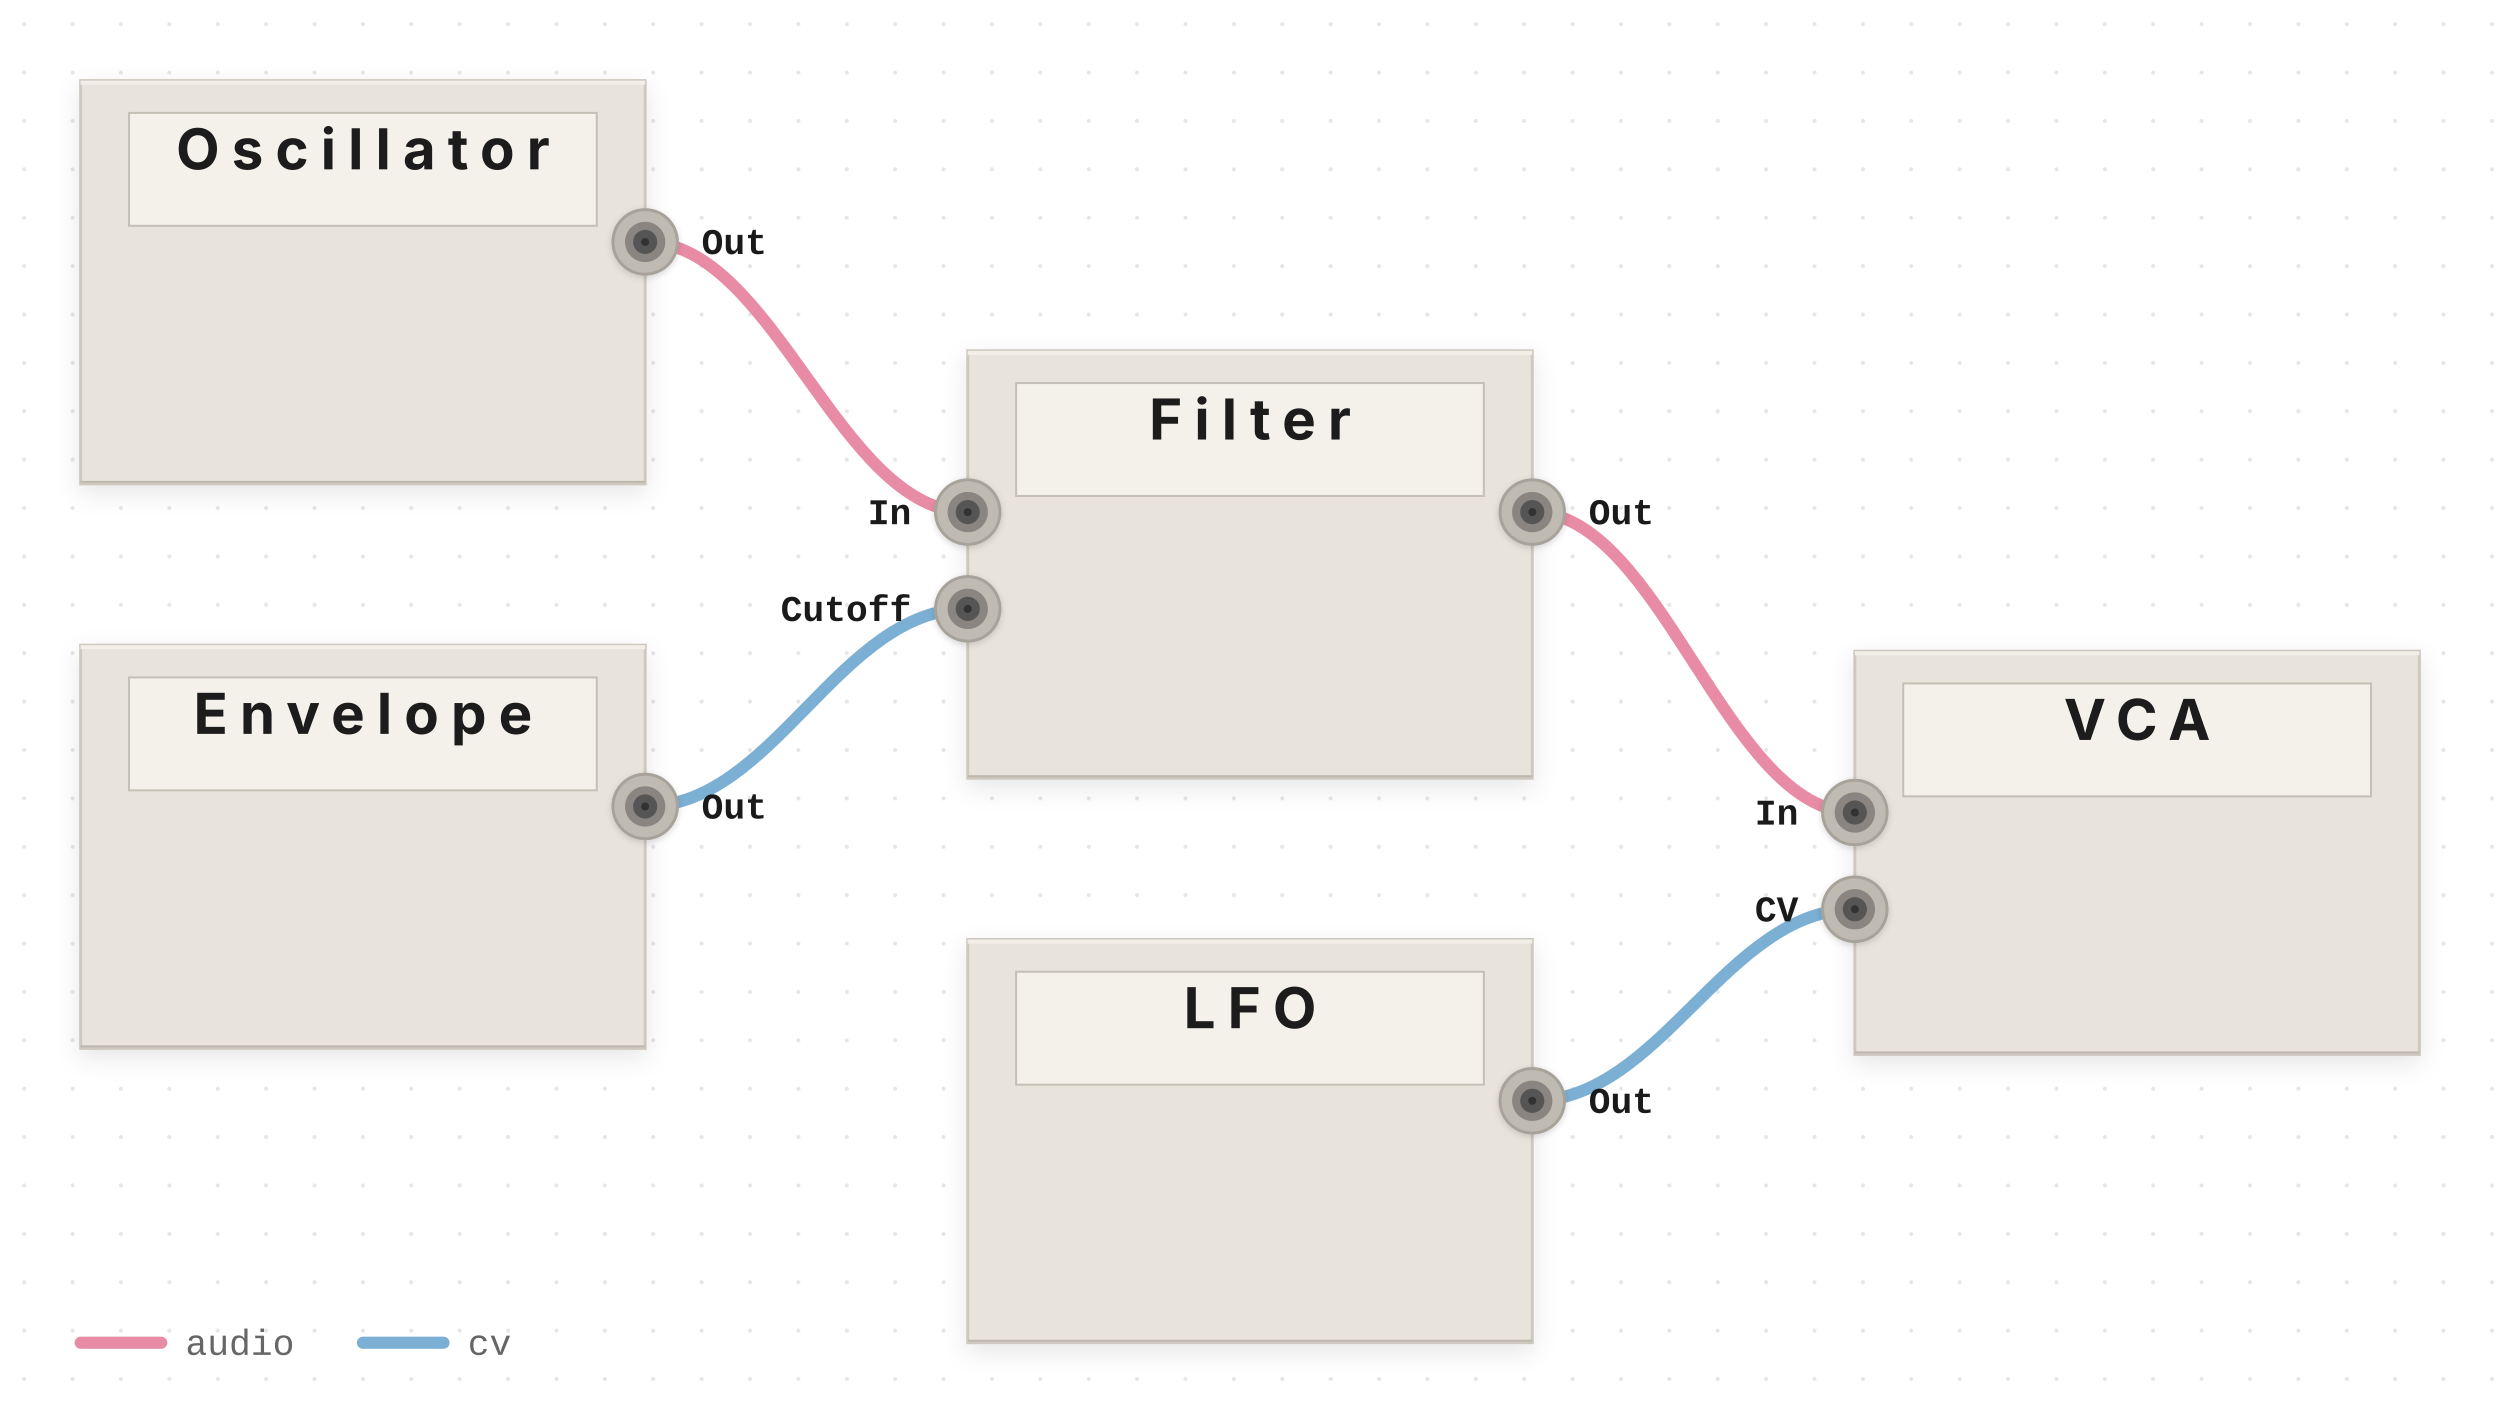
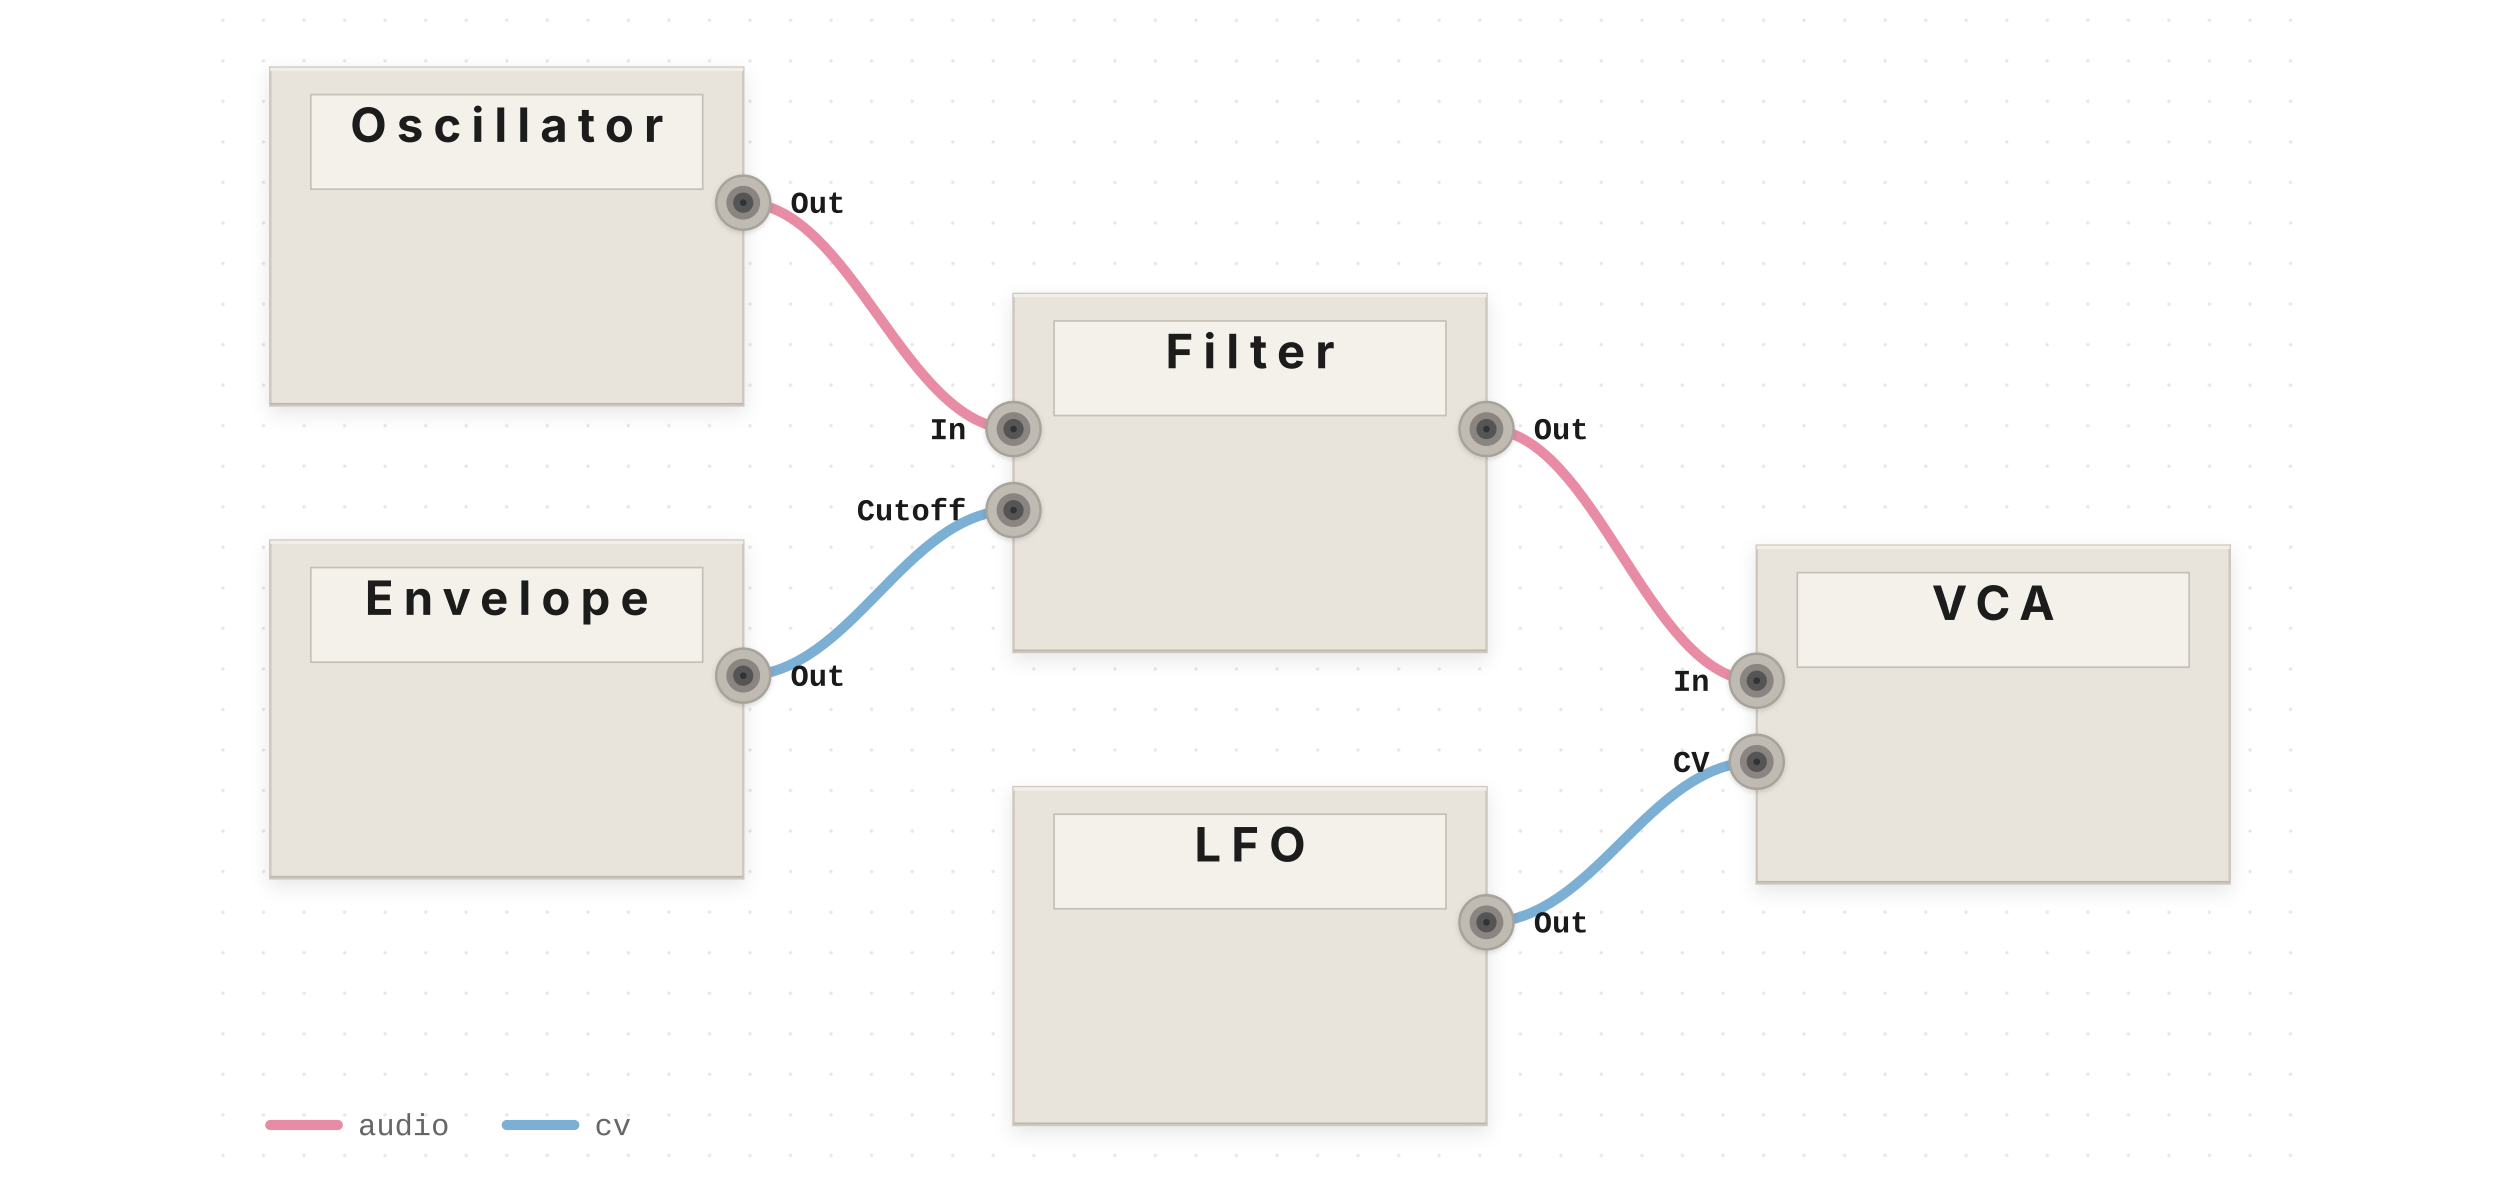
- <svg xmlns="http://www.w3.org/2000/svg" viewBox="0 0 620 353" width="100%" data-pf-min-width="620" role="img" aria-labelledby="pf-37fb0d-title pf-37fb0d-desc">
+ <svg xmlns="http://www.w3.org/2000/svg" viewBox="-60 0 740 353" width="100%" data-pf-min-width="740" role="img" aria-labelledby="pf-6fec87-title pf-6fec87-desc">
  <style>@media print { .pf-panel, .pf-jack { filter: none; } }</style>
  <defs>
-     <filter id="pf-37fb0d-panel-shadow" x="-20%" y="-20%" width="140%" height="140%">
+     <filter id="pf-6fec87-panel-shadow" x="-20%" y="-20%" width="140%" height="140%">
      <feDropShadow dx="0" dy="2" stdDeviation="3" flood-opacity="0.1" />
    </filter>
-     <filter id="pf-37fb0d-jack-shadow" x="-20%" y="-20%" width="140%" height="140%">
+     <filter id="pf-6fec87-jack-shadow" x="-20%" y="-20%" width="140%" height="140%">
      <feDropShadow dx="0" dy="0.5" stdDeviation="0.8" flood-opacity="0.15" />
    </filter>
-     <pattern id="pf-37fb0d-dots" width="12" height="12" patternUnits="userSpaceOnUse">
+     <pattern id="pf-6fec87-dots" width="12" height="12" patternUnits="userSpaceOnUse">
      <circle cx="6" cy="6" r="0.5" fill="#aaaaaa" opacity="0.3" />
    </pattern>
  </defs>
  <g class="pf-layer-bg">
-     <rect width="620" height="353" fill="url(#pf-37fb0d-dots)" />
+     <rect width="620" height="353" fill="url(#pf-6fec87-dots)" />
  </g>
  <g class="pf-layer-cables">
    <path d="M 160 60 C 192 60, 208 127, 240 127" stroke="#e88ca5" stroke-width="3" fill="none" stroke-linecap="round" stroke-linejoin="round" data-connection="conn-0" data-signal="audio" />
    <path d="M 160 200 C 192 200, 208 151, 240 151" stroke="#7bafd4" stroke-width="3" fill="none" stroke-linecap="round" stroke-linejoin="round" data-connection="conn-1" data-signal="cv" />
    <path d="M 380 127 C 412 127, 428 201.5, 460 201.5" stroke="#e88ca5" stroke-width="3" fill="none" stroke-linecap="round" stroke-linejoin="round" data-connection="conn-2" data-signal="audio" />
    <path d="M 380 273 C 412 273, 428 225.5, 460 225.5" stroke="#7bafd4" stroke-width="3" fill="none" stroke-linecap="round" stroke-linejoin="round" data-connection="conn-3" data-signal="cv" />
    <circle cx="160" cy="60" r="3.5" fill="#d47a93" />
    <circle cx="240" cy="127" r="3.5" fill="#d47a93" />
    <circle cx="160" cy="200" r="3.5" fill="#6a9ec3" />
    <circle cx="240" cy="151" r="3.5" fill="#6a9ec3" />
    <circle cx="380" cy="127" r="3.5" fill="#d47a93" />
    <circle cx="460" cy="201.5" r="3.5" fill="#d47a93" />
    <circle cx="380" cy="273" r="3.5" fill="#6a9ec3" />
    <circle cx="460" cy="225.5" r="3.5" fill="#6a9ec3" />
  </g>
  <g class="pf-layer-panels">
-     <g data-module="Oscillator" filter="url(#pf-37fb0d-panel-shadow)">
+     <g data-module="Oscillator" filter="url(#pf-6fec87-panel-shadow)">
      <rect x="20" y="20" width="140" height="100" fill="#e8e4dc" stroke="#cec8be" stroke-width="0.75" rx="0" />
      <line x1="20" y1="20.5" x2="160" y2="20.5" stroke="#f2efe8" stroke-width="1" />
      <line x1="20" y1="119.5" x2="160" y2="119.5" stroke="#bdb8ae" stroke-width="0.5" />
      <rect x="32" y="28" width="116" height="28" fill="#f4f1ea" stroke="#c5c0b6" stroke-width="0.5" />
      <text x="90" y="42" text-anchor="middle" font-family="system-ui, -apple-system, BlinkMacSystemFont, 'Segoe UI', sans-serif" font-size="14" font-weight="700" fill="#1a1a1a" letter-spacing="3">Oscillator</text>
    </g>
-     <g data-module="Filter" filter="url(#pf-37fb0d-panel-shadow)">
+     <g data-module="Filter" filter="url(#pf-6fec87-panel-shadow)">
      <rect x="240" y="87" width="140" height="106" fill="#e8e4dc" stroke="#cec8be" stroke-width="0.75" rx="0" />
      <line x1="240" y1="87.5" x2="380" y2="87.5" stroke="#f2efe8" stroke-width="1" />
      <line x1="240" y1="192.5" x2="380" y2="192.5" stroke="#bdb8ae" stroke-width="0.5" />
      <rect x="252" y="95" width="116" height="28" fill="#f4f1ea" stroke="#c5c0b6" stroke-width="0.5" />
      <text x="310" y="109" text-anchor="middle" font-family="system-ui, -apple-system, BlinkMacSystemFont, 'Segoe UI', sans-serif" font-size="14" font-weight="700" fill="#1a1a1a" letter-spacing="3">Filter</text>
    </g>
-     <g data-module="Envelope" filter="url(#pf-37fb0d-panel-shadow)">
+     <g data-module="Envelope" filter="url(#pf-6fec87-panel-shadow)">
      <rect x="20" y="160" width="140" height="100" fill="#e8e4dc" stroke="#cec8be" stroke-width="0.75" rx="0" />
      <line x1="20" y1="160.5" x2="160" y2="160.5" stroke="#f2efe8" stroke-width="1" />
      <line x1="20" y1="259.5" x2="160" y2="259.5" stroke="#bdb8ae" stroke-width="0.5" />
      <rect x="32" y="168" width="116" height="28" fill="#f4f1ea" stroke="#c5c0b6" stroke-width="0.5" />
      <text x="90" y="182" text-anchor="middle" font-family="system-ui, -apple-system, BlinkMacSystemFont, 'Segoe UI', sans-serif" font-size="14" font-weight="700" fill="#1a1a1a" letter-spacing="3">Envelope</text>
    </g>
-     <g data-module="VCA" filter="url(#pf-37fb0d-panel-shadow)">
+     <g data-module="VCA" filter="url(#pf-6fec87-panel-shadow)">
      <rect x="460" y="161.5" width="140" height="100" fill="#e8e4dc" stroke="#cec8be" stroke-width="0.75" rx="0" />
      <line x1="460" y1="162" x2="600" y2="162" stroke="#f2efe8" stroke-width="1" />
      <line x1="460" y1="261" x2="600" y2="261" stroke="#bdb8ae" stroke-width="0.5" />
      <rect x="472" y="169.5" width="116" height="28" fill="#f4f1ea" stroke="#c5c0b6" stroke-width="0.5" />
      <text x="530" y="183.5" text-anchor="middle" font-family="system-ui, -apple-system, BlinkMacSystemFont, 'Segoe UI', sans-serif" font-size="14" font-weight="700" fill="#1a1a1a" letter-spacing="3">VCA</text>
    </g>
-     <g data-module="LFO" filter="url(#pf-37fb0d-panel-shadow)">
+     <g data-module="LFO" filter="url(#pf-6fec87-panel-shadow)">
      <rect x="240" y="233" width="140" height="100" fill="#e8e4dc" stroke="#cec8be" stroke-width="0.75" rx="0" />
      <line x1="240" y1="233.5" x2="380" y2="233.5" stroke="#f2efe8" stroke-width="1" />
      <line x1="240" y1="332.5" x2="380" y2="332.5" stroke="#bdb8ae" stroke-width="0.5" />
      <rect x="252" y="241" width="116" height="28" fill="#f4f1ea" stroke="#c5c0b6" stroke-width="0.5" />
      <text x="310" y="255" text-anchor="middle" font-family="system-ui, -apple-system, BlinkMacSystemFont, 'Segoe UI', sans-serif" font-size="14" font-weight="700" fill="#1a1a1a" letter-spacing="3">LFO</text>
    </g>
  </g>
  <g class="pf-layer-params" />
  <g class="pf-layer-jacks">
-     <g data-port="oscillator.out" filter="url(#pf-37fb0d-jack-shadow)">
+     <g data-port="oscillator.out" filter="url(#pf-6fec87-jack-shadow)">
      <circle cx="160" cy="60" r="8" fill="#c0bbb2" stroke="#a8a39a" stroke-width="0.75" />
      <circle cx="160" cy="60" r="5" fill="#8a8580" />
      <circle cx="160" cy="60" r="3" fill="#555555" />
      <circle cx="160" cy="60" r="1" fill="#333333" />
    </g>
-     <g data-port="filter.in" filter="url(#pf-37fb0d-jack-shadow)">
+     <g data-port="filter.in" filter="url(#pf-6fec87-jack-shadow)">
      <circle cx="240" cy="127" r="8" fill="#c0bbb2" stroke="#a8a39a" stroke-width="0.75" />
      <circle cx="240" cy="127" r="5" fill="#8a8580" />
      <circle cx="240" cy="127" r="3" fill="#555555" />
      <circle cx="240" cy="127" r="1" fill="#333333" />
    </g>
-     <g data-port="filter.cutoff" filter="url(#pf-37fb0d-jack-shadow)">
+     <g data-port="filter.cutoff" filter="url(#pf-6fec87-jack-shadow)">
      <circle cx="240" cy="151" r="8" fill="#c0bbb2" stroke="#a8a39a" stroke-width="0.75" />
      <circle cx="240" cy="151" r="5" fill="#8a8580" />
      <circle cx="240" cy="151" r="3" fill="#555555" />
      <circle cx="240" cy="151" r="1" fill="#333333" />
    </g>
-     <g data-port="filter.out" filter="url(#pf-37fb0d-jack-shadow)">
+     <g data-port="filter.out" filter="url(#pf-6fec87-jack-shadow)">
      <circle cx="380" cy="127" r="8" fill="#c0bbb2" stroke="#a8a39a" stroke-width="0.75" />
      <circle cx="380" cy="127" r="5" fill="#8a8580" />
      <circle cx="380" cy="127" r="3" fill="#555555" />
      <circle cx="380" cy="127" r="1" fill="#333333" />
    </g>
-     <g data-port="envelope.out" filter="url(#pf-37fb0d-jack-shadow)">
+     <g data-port="envelope.out" filter="url(#pf-6fec87-jack-shadow)">
      <circle cx="160" cy="200" r="8" fill="#c0bbb2" stroke="#a8a39a" stroke-width="0.75" />
      <circle cx="160" cy="200" r="5" fill="#8a8580" />
      <circle cx="160" cy="200" r="3" fill="#555555" />
      <circle cx="160" cy="200" r="1" fill="#333333" />
    </g>
-     <g data-port="vca.in" filter="url(#pf-37fb0d-jack-shadow)">
+     <g data-port="vca.in" filter="url(#pf-6fec87-jack-shadow)">
      <circle cx="460" cy="201.5" r="8" fill="#c0bbb2" stroke="#a8a39a" stroke-width="0.75" />
      <circle cx="460" cy="201.5" r="5" fill="#8a8580" />
      <circle cx="460" cy="201.5" r="3" fill="#555555" />
      <circle cx="460" cy="201.5" r="1" fill="#333333" />
    </g>
-     <g data-port="vca.cv" filter="url(#pf-37fb0d-jack-shadow)">
+     <g data-port="vca.cv" filter="url(#pf-6fec87-jack-shadow)">
      <circle cx="460" cy="225.5" r="8" fill="#c0bbb2" stroke="#a8a39a" stroke-width="0.75" />
      <circle cx="460" cy="225.5" r="5" fill="#8a8580" />
      <circle cx="460" cy="225.5" r="3" fill="#555555" />
      <circle cx="460" cy="225.5" r="1" fill="#333333" />
    </g>
-     <g data-port="lfo.out" filter="url(#pf-37fb0d-jack-shadow)">
+     <g data-port="lfo.out" filter="url(#pf-6fec87-jack-shadow)">
      <circle cx="380" cy="273" r="8" fill="#c0bbb2" stroke="#a8a39a" stroke-width="0.75" />
      <circle cx="380" cy="273" r="5" fill="#8a8580" />
      <circle cx="380" cy="273" r="3" fill="#555555" />
      <circle cx="380" cy="273" r="1" fill="#333333" />
    </g>
  </g>
  <g class="pf-layer-labels">
    <text x="174" y="63" font-family="'SF Mono', 'Fira Code', Consolas, 'Courier New', monospace" font-size="9" fill="#1a1a1a" font-weight="600" text-anchor="start">Out</text>
    <text x="226" y="130" font-family="'SF Mono', 'Fira Code', Consolas, 'Courier New', monospace" font-size="9" fill="#1a1a1a" font-weight="600" text-anchor="end">In</text>
    <text x="226" y="154" font-family="'SF Mono', 'Fira Code', Consolas, 'Courier New', monospace" font-size="9" fill="#1a1a1a" font-weight="600" text-anchor="end">Cutoff</text>
    <text x="394" y="130" font-family="'SF Mono', 'Fira Code', Consolas, 'Courier New', monospace" font-size="9" fill="#1a1a1a" font-weight="600" text-anchor="start">Out</text>
    <text x="174" y="203" font-family="'SF Mono', 'Fira Code', Consolas, 'Courier New', monospace" font-size="9" fill="#1a1a1a" font-weight="600" text-anchor="start">Out</text>
    <text x="446" y="204.5" font-family="'SF Mono', 'Fira Code', Consolas, 'Courier New', monospace" font-size="9" fill="#1a1a1a" font-weight="600" text-anchor="end">In</text>
    <text x="446" y="228.5" font-family="'SF Mono', 'Fira Code', Consolas, 'Courier New', monospace" font-size="9" fill="#1a1a1a" font-weight="600" text-anchor="end">CV</text>
    <text x="394" y="276" font-family="'SF Mono', 'Fira Code', Consolas, 'Courier New', monospace" font-size="9" fill="#1a1a1a" font-weight="600" text-anchor="start">Out</text>
  </g>
  <g class="pf-layer-annotations" />
  <g class="pf-layer-legend">
    <g transform="translate(20, 333)">
      <line x1="0" y1="0" x2="20" y2="0" stroke="#e88ca5" stroke-width="3" stroke-linecap="round" />
      <text x="26" y="3" font-family="'SF Mono', 'Fira Code', Consolas, 'Courier New', monospace" font-size="9" fill="#666">audio</text>
    </g>
    <g transform="translate(90, 333)">
      <line x1="0" y1="0" x2="20" y2="0" stroke="#7bafd4" stroke-width="3" stroke-linecap="round" />
      <text x="26" y="3" font-family="'SF Mono', 'Fira Code', Consolas, 'Courier New', monospace" font-size="9" fill="#666">cv</text>
    </g>
  </g>
</svg>
